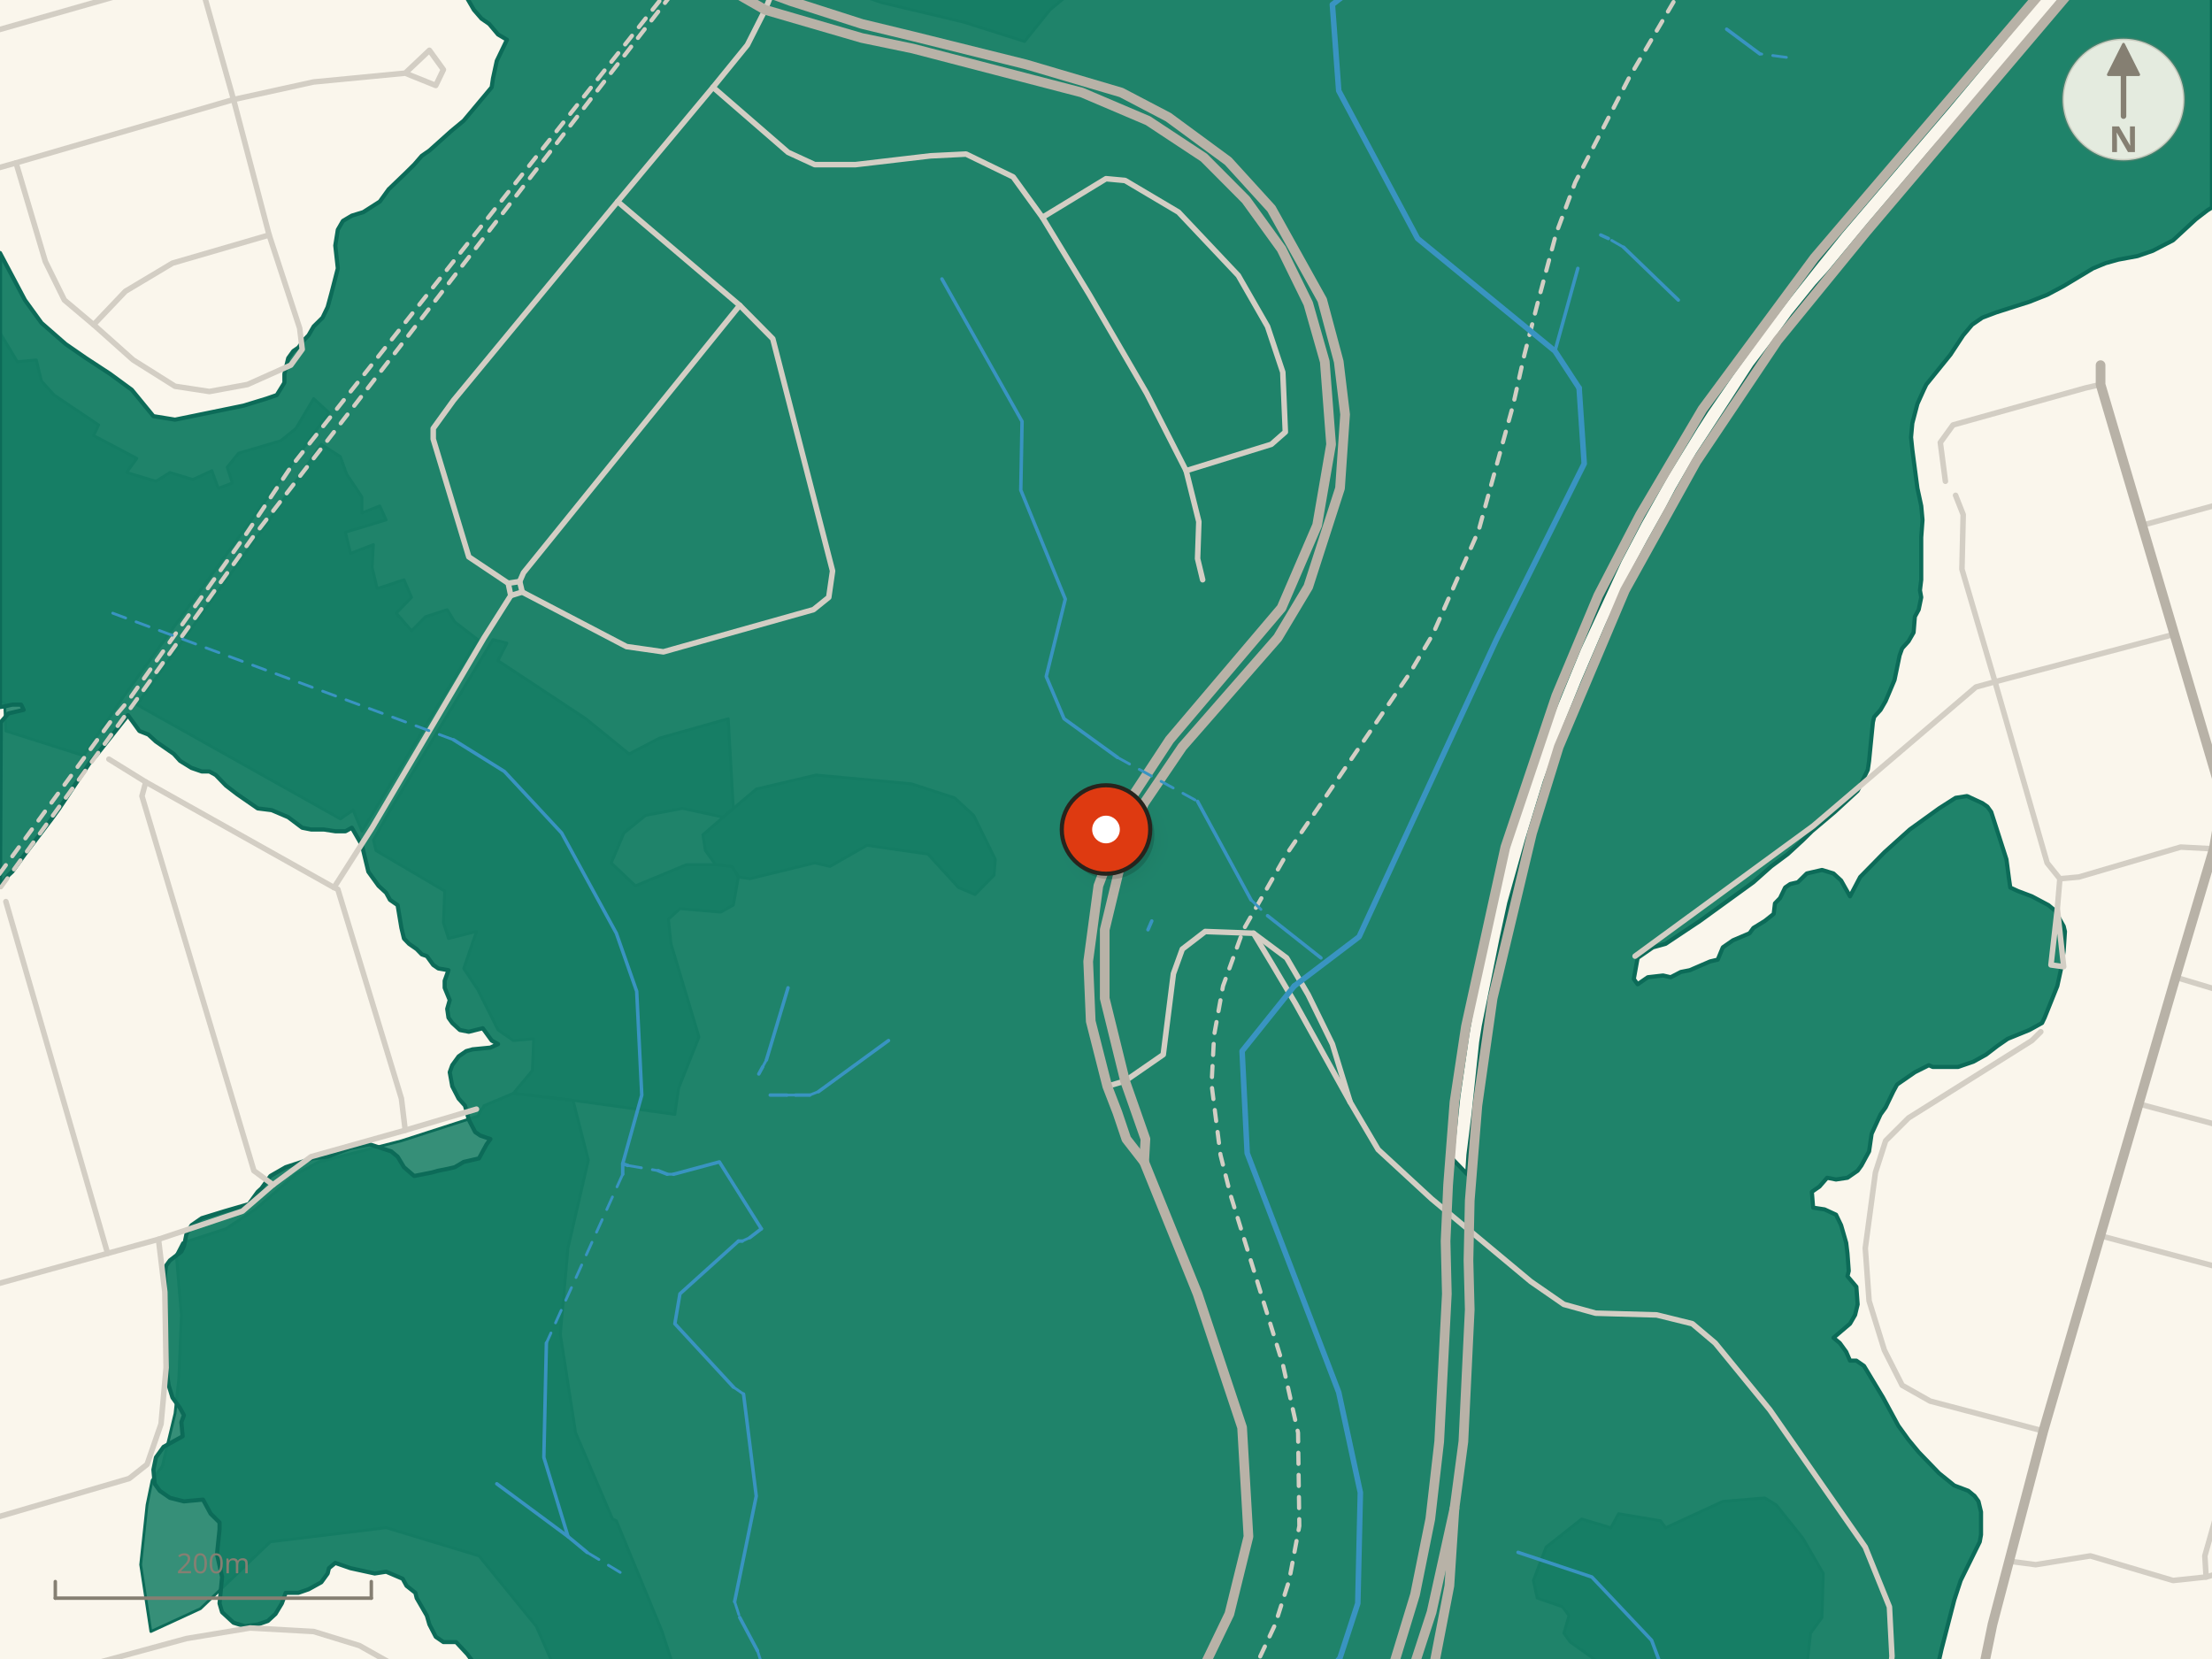
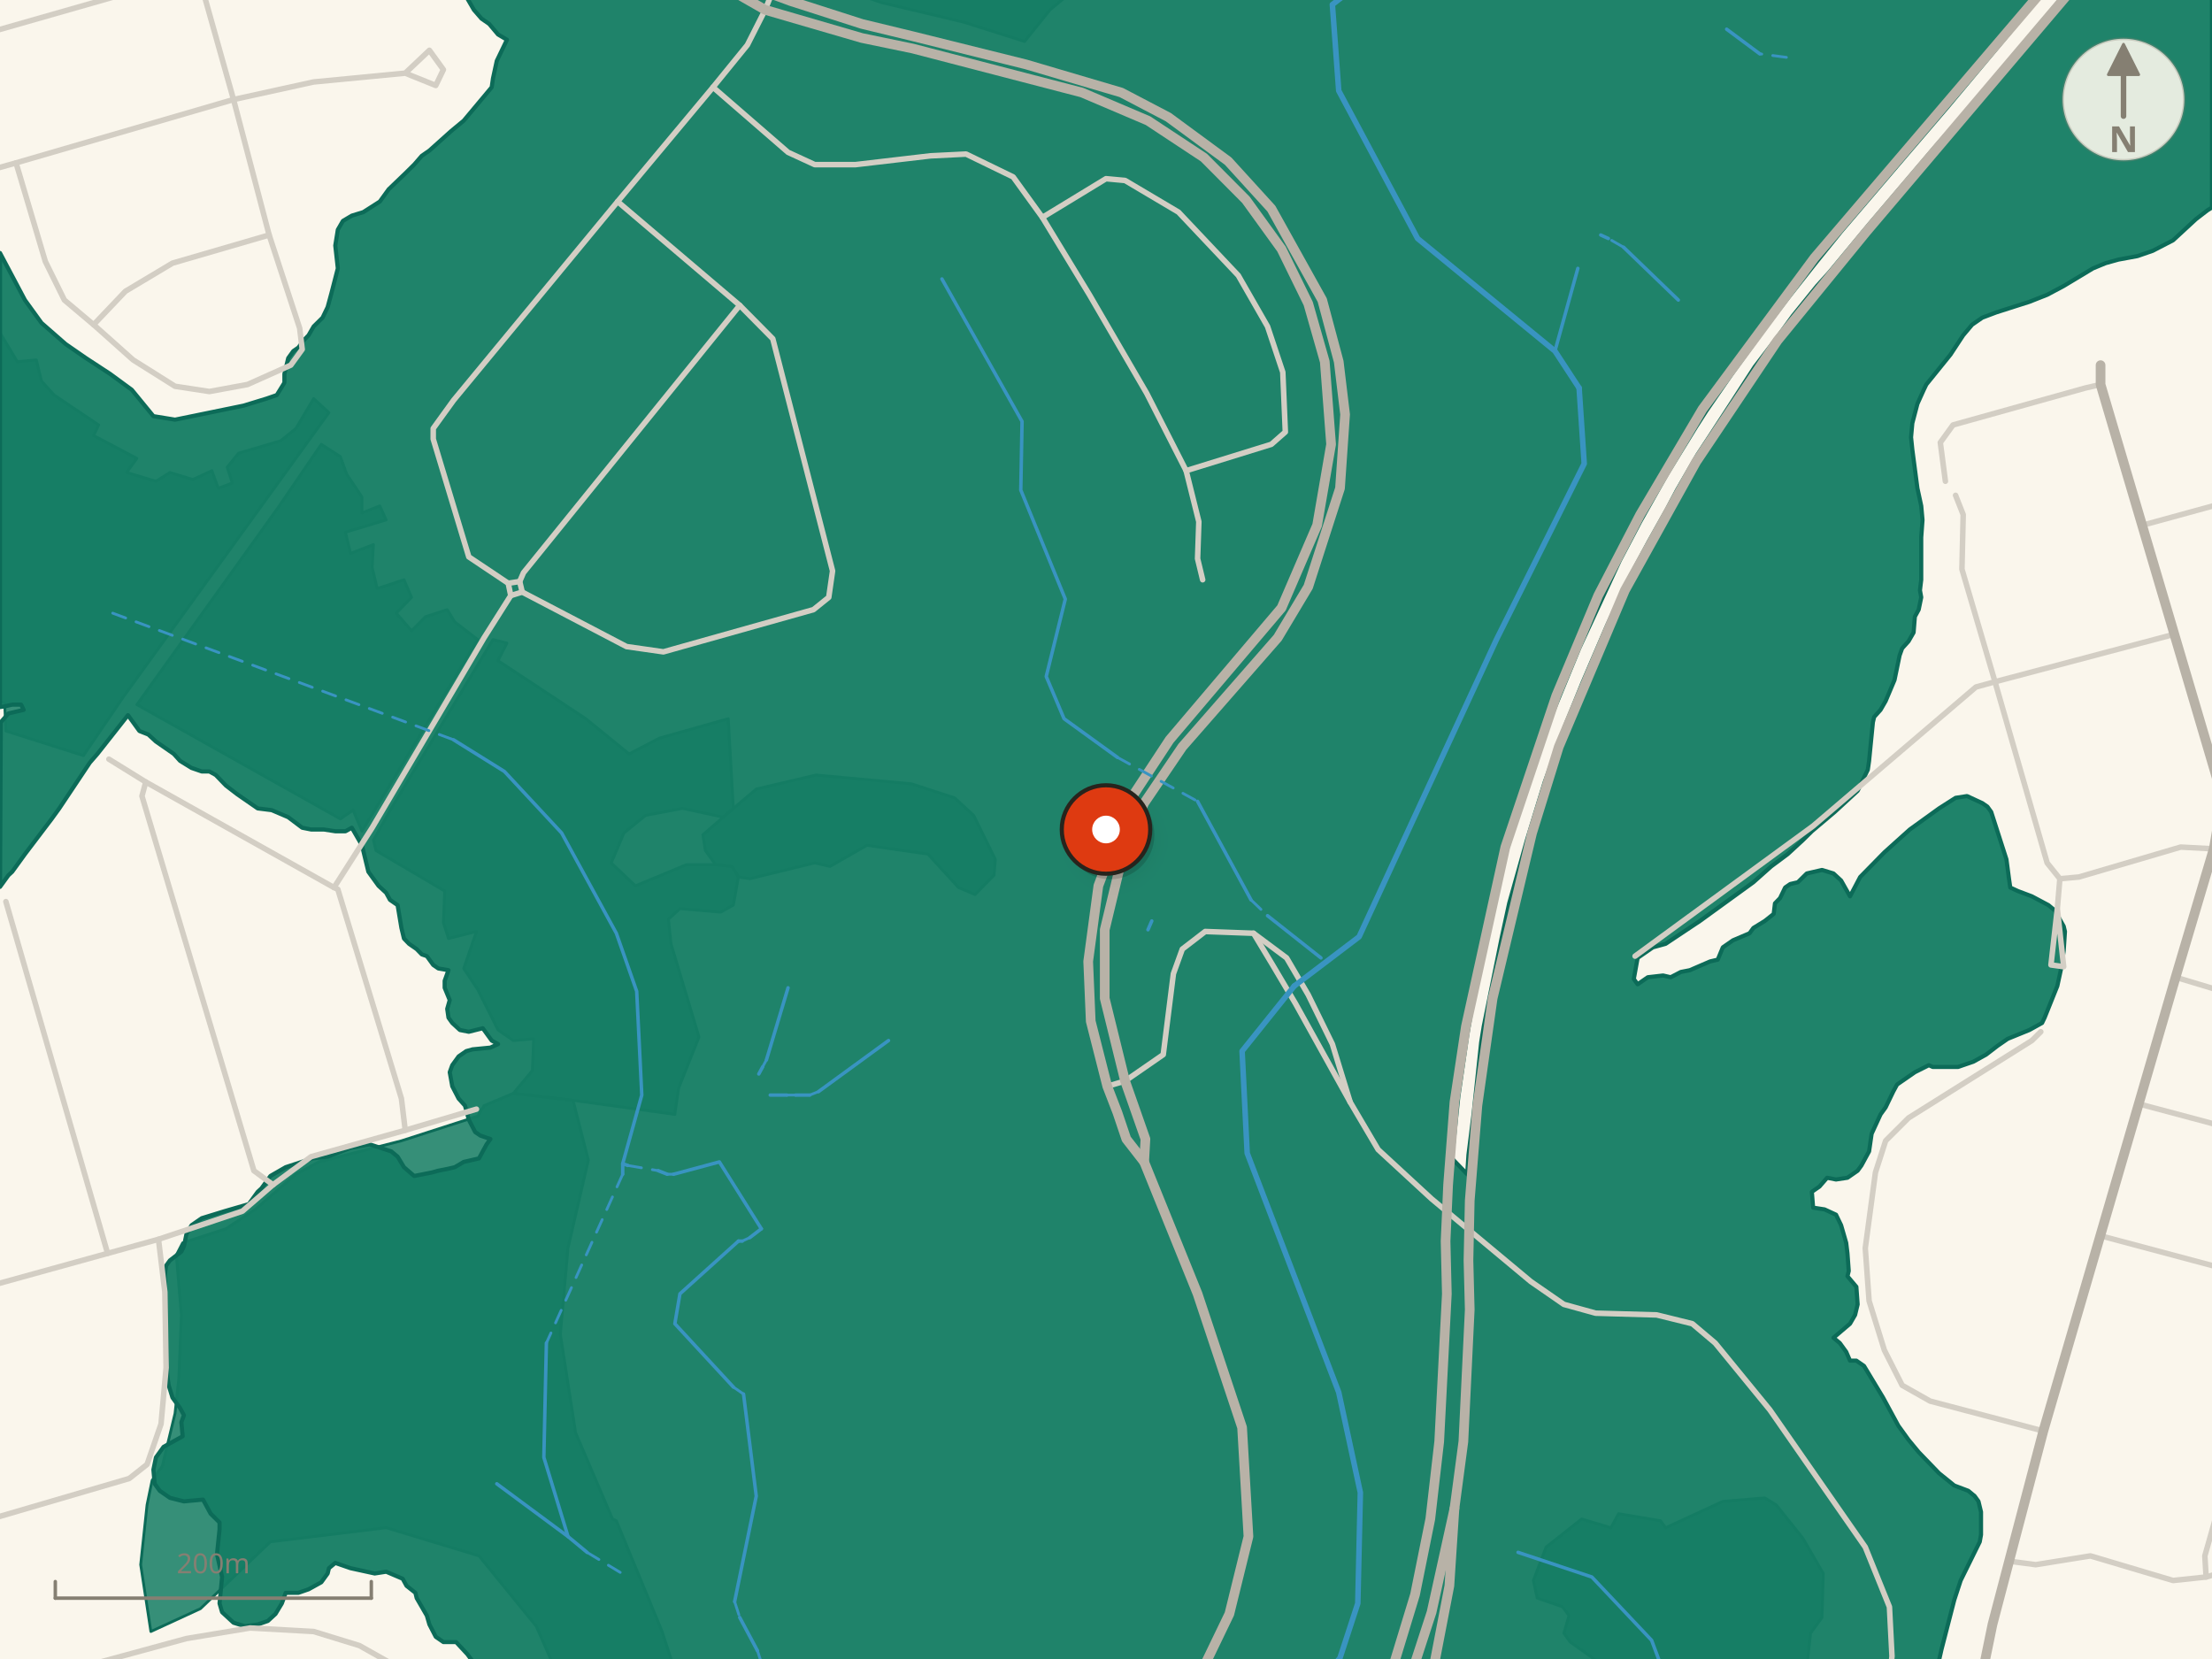
<svg xmlns="http://www.w3.org/2000/svg" viewBox="0 0 800 600" width="800" height="600">
  <defs>
    <filter id="mshad" x="-40%" y="-40%" width="180%" height="180%">
      <feDropShadow dx="1.5" dy="2" stdDeviation="2.5" flood-color="#00000033" />
    </filter>
    <style>text { font-family: Archivo, sans-serif; }</style>
  </defs>
  <rect width="800" height="600" fill="#FAF6EC" />
  <path fill="#147D64" fill-opacity="0.85" stroke="#0C6B58" stroke-width="1" stroke-linejoin="round" stroke-linecap="round" d="M258.79,312.72L264.77,313.36L267.07,317.18L271.21,317.81L294.67,312.09L300.19,313.36L313.53,305.73L335.6,308.91L346.64,320.99L352.62,323.54L359.52,316.54L359.98,310.81L352.16,294.91L345.26,288.55L329.62,283.46L295.13,280.28L273.51,285.37L265.23,292.37L261.55,295.55L254.19,301.91L255.11,307.63L258.79,312.72Z" />
  <path fill="#147D64" fill-opacity="0.85" stroke="#0C6B58" stroke-width="1" stroke-linejoin="round" stroke-linecap="round" d="M329.39,-100.02L314.45,-79.14L302.95,-57.51L296.51,-42.24L294.21,-31.43L294.21,-18.07L296.51,-6.62L319.05,1.01L348.48,8.01L370.56,15.01L379.76,3.56L388.96,-4.07L391.26,-12.98L388.5,-26.98L384.36,-39.06L382.52,-50.52L381.14,-87.41L386.8,-100.02L631.87,-100.02L640.1,-98.23L649.76,-94.41L657.51,-100.02Z" />
  <path fill="#147D64" fill-opacity="0.85" stroke="#0C6B58" stroke-width="1" stroke-linejoin="round" stroke-linecap="round" d="M267.07,317.18L264.77,313.36L258.79,312.72L248.21,312.72L229.81,320.36L221.07,312.09L225.67,301.27L233.49,294.91L246.83,292.37L261.55,295.55L265.23,292.37L263.39,259.92L238.55,266.92L227.51,272.65L211.87,259.92L180.13,238.93L183.35,232.57L178.29,231.3L141.5,292.37L135.06,303.82L135.98,307.63L160.82,322.26L160.36,333.71L162.2,339.44L172.31,336.89L167.71,350.25L172.77,357.89L180.13,372.52L185.65,376.33L193.01,375.7L192.55,387.15L185.65,395.42L207.27,397.96L244.07,403.05L245.45,393.51L252.81,375.06L242.69,341.35L241.77,332.44L245.91,328.63L260.63,329.9L265.23,327.35L267.07,317.18Z" />
  <path fill="#147D64" fill-opacity="0.85" stroke="#0C6B58" stroke-width="1" stroke-linejoin="round" stroke-linecap="round" d="M0,253.62L1.67,254.2L2.13,264.38L30.18,273.28L44.44,252.29L118.96,149.24L113.44,144.15L107,154.96L101.48,159.42L86.3,163.87L82.16,168.96L84,174.68L78.94,176.59L76.64,170.23L69.74,173.41L61.46,170.87L56.4,174.05L45.82,170.87L49.5,165.78L33.86,157.51L35.7,153.69L19.6,142.88L15,137.79L13.16,130.15L6.26,130.79L0,120.33Z" />
  <path fill="#147D64" fill-opacity="0.85" stroke="#0C6B58" stroke-width="1" stroke-linejoin="round" stroke-linecap="round" d="M116.2,160.69L100.56,183.59L49.5,254.84L123.1,296.18L127.7,293L130.92,300.64L172.77,231.3L164.49,224.94L161.74,220.48L153.92,223.03L148.86,228.12L143.34,221.76L148.86,216.03L146.1,209.67L136.44,212.85L134.6,205.22L135.06,196.95L126.78,200.13L124.94,192.5L139.66,188.04L137.36,182.95L130.92,185.5L130.92,179.77L125.4,171.5L123.1,165.14L116.2,160.69Z" />
  <path fill="#147D64" fill-opacity="0.85" stroke="#0C6B58" stroke-width="1" stroke-linejoin="round" stroke-linecap="round" d="M185.65,395.42L175.07,399.87L172.77,403.69L145.18,412.59L115.28,420.22L107,424.68L92.28,437.4L81.7,444.4L66.06,449.48L63.76,453.94L65.6,475.56L64.68,498.46L63.3,511.18L58.7,530.27L55.02,535.36L53.18,544.26L50.88,565.89L54.56,590.06L72.5,581.79L97.8,557.62L139.66,552.53L173.23,562.71L193.93,588.15L200.37,602.78L204.05,614.23L197.61,641.58L196.23,658.12L180.18,699.98L243.86,699.98L254.19,665.11L253.27,632.67L239.47,590.06L222.91,549.98L221.53,549.35L208.19,518.18L202.67,482.56L205.43,451.39L212.79,419.59L207.27,397.96L185.65,395.42Z" />
  <path fill="#147D64" fill-opacity="0.85" stroke="#0C6B58" stroke-width="1" stroke-linejoin="round" stroke-linecap="round" d="M638.26,541.72L623.09,542.99L602.39,552.53L600.55,549.98L585.37,547.44L582.61,552.53L572.03,549.35L559.15,559.53L554.55,571.61L555.93,577.97L565.13,581.15L567.43,584.33L565.59,590.69L567.89,593.87L583.99,605.32L588.59,614.23L590.43,626.31L583.99,644.12L578.47,654.3L578.47,667.02L574.79,678.47L570.65,682.92L566.05,695.01L564.54,699.98L667.05,699.98L668.62,693.73L675.52,684.19L681.96,653.66L683.34,640.31L675.52,635.85L656.2,639.03L649.76,633.31L649.3,621.22L652.52,611.68L654.82,590.69L658.96,584.97L659.42,569.07L652.06,556.35L642.4,544.26L638.26,541.72Z" />
  <path fill="#147D64" fill-opacity="0.95" stroke="#0C6B58" stroke-width="1.5" stroke-linejoin="round" stroke-linecap="round" d="M800,-100.02L286.01,-100.02L284.55,-97.59L282.71,-95.05L280.41,-90.59L276.27,-86.78L272.13,-79.78L269.83,-77.87L265.23,-77.87L262.47,-75.96L256.49,-77.23L254.19,-76.6L251.43,-75.33L249.13,-70.87L244.53,-68.96L241.31,-67.06L237.17,-69.6L233.49,-72.78L231.19,-74.05L221.99,-80.42L217.85,-82.96L216.47,-84.23L199.45,-95.68L194.39,-99.5L106.45,-100.02L107.46,-96.32L112.98,-88.05L118.5,-81.69L130.46,-65.78L142.88,-51.15L146.56,-46.7L151.16,-41.61L155.3,-34.61L158.52,-26.34L161.74,-15.53L167.71,-2.8L171.39,3.56L174.15,6.74L176.91,8.65L180.13,12.47L183.35,14.37L179.67,22.01L178.29,28.37L177.83,31.55L167.71,43.64L163.11,47.45L155.3,54.45L152.54,56.36L149.78,59.54L146.56,62.72L140.58,68.45L137.36,72.9L131.38,76.72L127.24,77.99L124.02,79.9L122.18,83.08L121.26,88.8L122.18,97.07L119.88,105.98L118.5,111.07L116.66,114.89L113.44,118.07L111.6,121.25L109.76,123.16L107.92,125.7L106.08,126.97L104.24,129.52L102.86,135.24L102.86,138.42L100.1,142.88L96.42,144.15L88.14,146.69L75.72,149.24L63.3,151.78L55.48,150.51L47.66,140.97L39.84,135.24L31.1,129.52L23.74,124.43L15,116.79L9.02,108.52L0,91.5L0,255.71L1.67,255.47L4.42,254.84L7.64,254.84L8.56,256.74L3.05,258.02L0.29,261.2L0,320.75L3.05,316.54L4.42,315.27L9.02,308.91L18.68,296.18L21.44,292.37L32.48,275.83L35.24,272.65L46.28,258.65L50.42,264.38L53.64,265.65L56.4,268.19L62.84,272.65L65.14,275.19L69.28,277.74L72.96,279.01L75.72,279.01L78.02,280.28L81.7,284.1L85.84,287.28L93.2,292.37L98.26,293L104.24,295.55L109.3,299.36L112.52,300L117.12,300L121.26,300.64L124.94,300.64L127.24,299.36L130.92,305.73L133.22,315.27L136.9,320.36L139.66,322.9L141.04,325.44L143.8,327.35L145.18,335.62L146.1,339.44L147.94,341.35L150.7,343.26L152.54,345.16L154.38,345.8L156.68,348.98L158.52,350.25L162.2,350.89L160.82,354.71L160.82,357.25L162.65,361.7L161.74,364.88L162.2,368.06L163.57,369.97L166.33,372.52L169.55,373.15L174.61,371.88L177.83,376.33L180.13,377.61L177.37,378.88L170.93,379.51L168.63,380.15L165.87,382.06L163.57,385.24L162.65,387.78L163.57,392.87L165.87,397.32L168.17,399.87L169.55,404.96L171.85,409.41L173.69,410.68L177.37,411.95L175.99,413.86L173.23,418.95L167.71,420.22L164.49,422.13L161.74,422.77L158.52,423.4L156.22,424.04L149.78,425.31L146.1,422.13L143.8,418.32L141.5,416.41L133.68,413.86L126.78,415.13L118.5,418.32L112.98,418.95L103.32,422.13L97.8,425.31L94.58,429.77L93.2,431.04L89.98,435.49L81.24,438.03L72.96,440.58L69.28,443.12L67.44,446.3L66.52,450.76L65.6,452.66L61.46,455.84L60.08,457.75L59.62,460.93L60.08,474.93L60.08,481.92L60.54,497.83L61,501.01L62.38,505.46L65.14,509.28L66.52,511.82L65.6,514.36L66.06,519.45L59.16,523.27L56.4,527.09L55.48,531.54L55.94,536.63L57.78,539.17L61.46,541.72L66.52,542.99L73.42,542.35L76.18,547.44L79.4,550.62L79.4,553.17L78.48,562.07L80.32,570.34L79.4,579.88L80.32,583.06L84.46,586.88L88.6,588.15L93.2,587.51L96.88,586.24L99.64,583.7L101.94,579.88L103.32,576.06L107.92,576.06L111.6,574.79L116.2,572.25L118.5,569.07L118.96,567.16L121.26,565.25L126.78,567.16L135.52,569.07L139.66,568.43L145.64,570.98L147.02,573.52L150.24,576.06L150.7,577.97L154.38,584.33L155.3,587.51L157.6,591.97L160.36,593.87L164.95,593.87L169.09,598.33L171.85,602.14L175.53,605.96L178.29,607.87L188.41,610.41L194.39,612.96L197.61,616.77L196.69,619.95L195.77,628.22L193.47,632.67L189.33,640.31L188.41,642.85L187.03,644.76L187.03,647.3L187.03,653.03L182.89,654.94L180.59,658.75L179.67,667.66L179.67,673.38L179.67,682.29L176.91,684.19L170.93,691.19L166.33,698.19L165.82,699.98L680.6,699.98L683.34,684.83L686.56,667.66L689.78,664.48L691.62,660.66L698.06,659.39L703.58,657.48L705.42,656.21L706.8,654.3L707.26,651.75L706.8,648.57L708.18,646.67L708.64,641.58L708.18,639.67L706.8,637.76L704.96,636.49L702.66,635.85L699.9,633.31L695.76,626.95L695.3,623.13L697.14,617.41L699.9,606.59L702.2,596.42L706.8,578.61L709.1,571.61L716,557.62L716.46,555.07L716.46,546.8L715.54,542.99L714.16,541.08L711.86,539.17L706.8,537.26L701.28,532.81L693.92,525.18L690.24,520.73L686.56,515.64L681.04,505.46L674.14,494.01L671.38,492.1L669.08,492.1L667.7,488.92L665.4,485.74L663.1,483.83L669.08,478.74L670.92,475.56L671.84,471.75L671.38,465.39L668.16,461.57L668.62,459.66L668.16,453.3L667.7,449.48L665.86,443.12L664.02,439.31L659.88,437.4L655.74,436.76L655.28,431.04L658.04,429.13L660.8,425.95L664.02,426.58L668.16,425.95L671.84,423.4L673.22,421.5L675.98,416.41L676.9,410.05L680.12,403.05L681.96,400.5L684.72,394.78L686.1,392.24L692.54,387.78L697.6,385.24L698.98,385.87L708.18,385.87L713.7,383.97L718.3,381.42L722.44,378.24L726.12,375.7L733.94,372.52L738.54,369.97L739.46,368.06L744.06,356.61L745.44,350.25L746.36,343.89L746.82,336.89L746.36,334.99L743.14,329.26L740.84,327.35L734.86,324.17L729.8,322.26L727.04,320.99L726.58,317.81L725.66,310.81L721.98,299.36L720.14,293.64L718.76,291.73L716.92,290.46L711.4,287.91L707.26,288.55L701.28,292.37L690.7,300L681.5,308.27L672.76,317.18L669.08,324.17L665.86,318.45L663.1,315.9L658.96,314.63L653.44,315.9L650.22,319.08L647.46,319.72L645.62,320.99L643.78,324.81L641.94,326.72L641.48,330.53L638.26,333.08L634.13,335.62L632.75,337.53L626.77,340.07L623.09,342.62L621.25,347.07L618.49,347.71L611.13,350.89L607.91,351.52L604.23,353.43L601.47,352.8L595.95,353.43L592.27,355.98L590.89,354.07L592.27,346.44L597.79,342.62L602.39,341.35L614.81,333.08L634.13,319.08L640.56,313.36L646.54,308.91L652.06,303.82L655.28,300.64L663.56,293.64L671.84,286.01L675.52,278.37L675.98,275.19L677.36,261.2L677.82,259.29L680.12,256.74L681.96,253.56L685.18,245.93L687.02,237.02L687.94,234.48L690.24,231.94L692.08,228.75L692.54,223.03L693.92,220.48L694.84,216.03L694.38,213.49L694.84,209.67L694.84,194.4L695.3,188.04L694.84,182.95L693.46,176.59L691.62,162.6L691.16,158.14L691.62,153.05L693.46,146.06L695.76,140.97L696.68,139.06L705.42,128.25L710.02,121.25L713.24,117.43L716.92,114.89L721.98,112.98L733.94,109.16L740.38,106.62L746.36,103.44L756.94,97.07L761.54,95.17L766.14,93.89L773.04,92.62L778.56,90.71L785.92,86.9L794.2,79.26L798.33,76.08L800,75.03L800,-64.77L775.8,-35.88L760.16,-18.07L754.64,-11.07L746.36,-1.53L721.06,28.37L712.78,38.55L700.36,52.54L675.98,81.17L661.72,98.35L657.12,103.44L648.38,114.25L643.32,121.25L634.59,132.7L626.77,144.78L618.49,157.51L613.89,164.51L606.53,177.23L602.85,184.23L596.41,195.68L588.59,210.31L581.23,226.21L572.49,246.57L566.05,262.47L558.69,282.82L552.25,303.82L545.81,326.72L543.05,339.44L536.61,371.24L535.69,376.97L532.93,403.05L531.09,417.68L530.63,424.68L525.11,418.95L527.41,396.69L530.63,374.42L534.77,350.25L538.45,332.44L540.29,325.44L542.59,317.81L544.89,307.63L551.33,286.64L553.63,279.01L559.15,263.74L561.45,258.02L571.11,234.48L578.47,218.58L585.83,202.67L593.19,188.68L602.85,171.5L613.43,154.33L617.11,148.6L626.31,135.24L638.26,118.7L646.54,107.89L657.12,94.53L665.86,83.72L689.78,55.72L704.5,38.55L721.52,18.19L735.78,1.01L739,-2.17L754.64,-20.62L789.14,-61.33L800,-73.77Z" />
  <path fill="none" stroke="#D3CEC4" stroke-width="2" stroke-linejoin="round" stroke-linecap="round" d="M-20.41,384.6L-35.13,411.95L-34.21,421.5L-25.93,432.95L-21.33,445.03L-20.87,469.84L38.92,453.3L57.32,448.21L59.62,467.29L60.08,494.65L58.24,515L53.18,529.63L46.74,534.72L-16.27,553.17L-38.35,475.56L-20.87,469.84" />
  <path fill="none" stroke="#D3CEC4" stroke-width="2" stroke-linejoin="round" stroke-linecap="round" d="M2.13,326.08L38.92,453.3" />
  <path fill="none" stroke="#D3CEC4" stroke-width="2" stroke-linejoin="round" stroke-linecap="round" d="M39.38,274.56L52.72,282.82L120.8,320.99L134.6,299.36L175.07,230.66L184.73,215.4L183.81,210.94L169.55,201.4L156.68,158.78L156.68,154.96L164.03,144.78L223.37,72.9L257.87,31.55L270.29,16.28L276.73,3.56L279.03,-2.17" />
  <path fill="none" stroke="#D3CEC4" stroke-width="2" stroke-linejoin="round" stroke-linecap="round" d="M876.99,355.98L840.65,364.88L822.71,364.25L786.84,353.43" />
  <path fill="none" stroke="#D3CEC4" stroke-width="2" stroke-linejoin="round" stroke-linecap="round" d="M773.5,399.23L837.89,416.41L824.09,464.11L759.7,446.94" />
  <path fill="none" stroke="#D3CEC4" stroke-width="2" stroke-linejoin="round" stroke-linecap="round" d="M774.88,189.95L967.6,137.15" />
  <path fill="none" stroke="#D3CEC4" stroke-width="2" stroke-linejoin="round" stroke-linecap="round" d="M726.58,564.61L736.24,565.89L756.02,562.71L785.92,571.61L797.87,570.34L806.61,567.79L819.95,619.95L767.52,633.95L782.24,689.92L796.95,745.25L811.21,798.68" />
  <path fill="none" stroke="#D3CEC4" stroke-width="2" stroke-linejoin="round" stroke-linecap="round" d="M434.96,209.67L433.12,202.04L433.58,188.68L428.98,170.23L414.72,142.24L394.02,106.62L377,78.63L366.42,63.99L349.4,55.72L336.52,56.36L309.39,59.54L294.67,59.54L285.01,55.09L257.87,31.55" />
  <path fill="none" stroke="#D3CEC4" stroke-width="2" stroke-linejoin="round" stroke-linecap="round" d="M703.58,174.05L701.74,160.05L706.34,153.69L754.18,140.33L759.7,139.06" />
  <path fill="none" stroke="#D3CEC4" stroke-width="2" stroke-linejoin="round" stroke-linecap="round" d="M591.35,345.8L655.74,298.73L714.62,248.47L721.52,246.57L786.38,229.39" />
  <path fill="none" stroke="#D3CEC4" stroke-width="2" stroke-linejoin="round" stroke-linecap="round" d="M738.08,373.15L734.86,376.33L690.24,404.32L681.96,412.59L678.28,424.04L674.6,451.39L675.98,470.47L681.5,488.29L687.94,501.01L698.06,506.73L739,517.54" />
  <path fill="none" stroke="#D3CEC4" stroke-width="2" stroke-linejoin="round" stroke-linecap="round" d="M95.96,-17.43L71.58,-9.8L-57.67,27.1" />
  <path fill="none" stroke="#D3CEC4" stroke-width="2" stroke-linejoin="round" stroke-linecap="round" d="M-96.77,-9.16L4.88,-39.06L-2.47,-64.51L-34.21,-55.6" />
  <path fill="none" stroke="#D3CEC4" stroke-width="2" stroke-linejoin="round" stroke-linecap="round" d="M-76.53,-88.05L-38.35,-99.5L34.32,-121.13L38.92,-123.04L43.52,-126.86" />
  <path fill="none" stroke="#D3CEC4" stroke-width="2" stroke-linejoin="round" stroke-linecap="round" d="M138.74,-196.2L151.16,-154.21L158.52,-147.85L170.01,-139.58L186.11,-119.86L196.69,-102.05L202.67,-97.59L227.97,-77.23L241.77,-75.33L258.79,-97.59L262.93,-114.77L202.67,-97.59" />
  <path fill="none" stroke="#D3CEC4" stroke-width="2" stroke-linejoin="round" stroke-linecap="round" d="M400.46,392.87L406.9,390.96L420.7,381.42L424.38,352.16L427.6,343.26L435.88,336.89L453.36,337.53L460.26,348.98L468.54,362.97L488.31,398.6L498.43,415.77L517.75,433.58L553.63,463.48L565.59,471.75L577.09,474.93L599.17,475.56L612.05,478.74L620.33,485.74L640.1,509.91L674.6,559.53L683.34,581.15L684.26,598.96L682.42,618.04L684.26,629.49L694.38,644.12L708.18,647.94L713.7,647.94L767.52,633.95" />
  <path fill="none" stroke="#D3CEC4" stroke-width="2" stroke-linejoin="round" stroke-linecap="round" d="M172.31,695.64L126.32,707.73L148.4,684.19L161.74,650.48L158.06,630.77L154.84,616.77L142.42,602.14L130,595.15L113.44,590.06L90.44,588.78L67.44,592.6L37.08,600.87L8.1,612.96L-7.07,612.32" />
  <path fill="none" stroke="#D3CEC4" stroke-width="2" stroke-linejoin="round" stroke-linecap="round" d="M172.31,401.14L146.56,408.77L112.52,418.32L98.72,428.49L91.82,423.4L51.34,287.91L52.72,282.82" />
  <path fill="none" stroke="#D3CEC4" stroke-width="2" stroke-linejoin="round" stroke-linecap="round" d="M104.7,-110.95L103.78,-99.5L118.04,-79.78L114.36,-70.24L59.62,-54.97L49.04,-93.14L45.36,-106.5L47.66,-116.68L49.5,-121.13" />
  <path fill="none" stroke="#D3CEC4" stroke-width="2" stroke-linejoin="round" stroke-linecap="round" d="M707.26,179.14L710.02,186.13L709.56,205.85L721.52,246.57L740.38,312.09L744.98,317.81L744.06,328.63L741.76,348.98L746.36,349.62L744.06,328.63" />
  <path fill="none" stroke="#D3CEC4" stroke-width="2" stroke-linejoin="round" stroke-linecap="round" d="M-26.39,681.01L-14.89,682.29L8.56,670.2L33.86,661.3L63.76,655.57L102.4,650.48L132.76,641.58L158.06,630.77" />
  <path fill="none" stroke="#D3CEC4" stroke-width="2" stroke-linejoin="round" stroke-linecap="round" d="M57.32,448.21L87.68,438.03L98.72,428.49" />
  <path fill="none" stroke="#D3CEC4" stroke-width="2" stroke-linejoin="round" stroke-linecap="round" d="M860.43,294.27L814.43,306.36L800.63,307L788.68,306.36L751.88,317.18L744.98,317.81" />
  <path fill="none" stroke="#D3CEC4" stroke-width="2" stroke-linejoin="round" stroke-linecap="round" d="M797.87,570.34L797.41,562.71L809.83,518.82L815.81,490.83L824.09,464.11" />
  <path fill="none" stroke="#D3CEC4" stroke-width="2" stroke-linejoin="round" stroke-linecap="round" d="M377,78.63L400,64.63L406.9,65.27L426.22,76.72L447.84,99.62L458.42,118.07L463.94,134.61L464.86,156.24L459.8,160.69L428.98,170.23" />
  <path fill="none" stroke="#D3CEC4" stroke-width="2" stroke-linejoin="round" stroke-linecap="round" d="M15.46,-42.24L4.88,-80.42L-5.69,-78.51L-2.47,-64.51" />
  <path fill="none" stroke="#D3CEC4" stroke-width="2" stroke-linejoin="round" stroke-linecap="round" d="M97.34,84.99L62.38,95.17L45.36,105.34L33.86,117.43L23.28,108.52L16.38,94.53L5.8,58.91L-19.03,65.9L-35.13,65.27L-54.45,49.36" />
  <path fill="none" stroke="#D3CEC4" stroke-width="2" stroke-linejoin="round" stroke-linecap="round" d="M33.86,117.43L48.12,130.15L63.3,139.7L75.72,141.6L89.52,139.06L105.16,132.06L109.3,126.34L108.38,118.7L97.34,84.99L84.46,36L113.44,29.64L146.56,26.46L157.6,30.91L160.36,25.19L155.3,18.19L146.56,26.46" />
  <path fill="none" stroke="#D3CEC4" stroke-width="2" stroke-linejoin="round" stroke-linecap="round" d="M5.8,58.91L84.46,36L71.58,-9.8L59.62,-54.97L15.46,-42.24L4.88,-39.06" />
  <path fill="none" stroke="#D3CEC4" stroke-width="2" stroke-linejoin="round" stroke-linecap="round" d="M188.87,214.12L187.95,210.31L183.81,210.94" />
  <path fill="none" stroke="#D3CEC4" stroke-width="2" stroke-linejoin="round" stroke-linecap="round" d="M184.73,215.4L188.87,214.12L226.59,233.84L239.93,235.75L294.21,220.48L299.73,216.03L301.11,206.49L279.49,122.52L267.53,110.43L189.33,207.13L187.95,210.31" />
  <path fill="none" stroke="#D3CEC4" stroke-width="2" stroke-linejoin="round" stroke-linecap="round" d="M488.31,398.6L481.87,377.61L473.14,359.79L465.32,346.44L453.36,337.53" />
  <path fill="none" stroke="#D3CEC4" stroke-width="2" stroke-linejoin="round" stroke-linecap="round" d="M120.8,320.99L122.18,321.63L145.18,397.32L146.56,408.77" />
  <path fill="none" stroke="#D3CEC4" stroke-width="2" stroke-linejoin="round" stroke-linecap="round" d="M267.53,110.43L223.37,72.9" />
  <path fill="none" stroke="#B8B2A7" stroke-width="3.5" stroke-linejoin="round" stroke-linecap="round" d="M493.37,637.13L481.41,655.57L467.62,682.29L454.28,696.28L418.4,719.81L411.04,724.26" />
  <path fill="none" stroke="#B8B2A7" stroke-width="3.5" stroke-linejoin="round" stroke-linecap="round" d="M866.41,-140.85L842.95,-114.13L675.06,83.72L642.86,123.16L613.43,167.05L587.67,213.49L563.75,270.1L554.09,301.27L539.83,361.07L534.31,399.87L531.55,434.22L531.09,455.84L531.55,473.66L529.25,521.36L526.03,545.53L517.75,583.06L480.49,697.55L475.44,712.82L472.68,721.08L471.76,724.26L469.46,731.26L459.8,772.6" />
  <path fill="none" stroke="#B8B2A7" stroke-width="3.5" stroke-linejoin="round" stroke-linecap="round" d="M860.43,-145.94L656.2,93.26L615.73,147.97L593.19,186.13L578.01,215.4L562.83,251.66L544.43,306.36L530.17,371.24L526.03,398.6L523.73,428.49L522.81,448.85L523.27,467.93L520.51,521.36L517.29,549.35L511.77,576.7L493.37,637.13L468.08,710.27L465.32,718.54L464.4,721.72L462.1,728.72L451.98,778.96" />
  <path fill="none" stroke="#B8B2A7" stroke-width="3.5" stroke-linejoin="round" stroke-linecap="round" d="M243.61,763.7L257.41,748.43L296.05,711.54L321.8,691.19L337.9,679.74L401.84,640.94L426.68,616.77L435.42,602.78L444.62,583.7L451.52,555.71L449.22,516.27L433.12,467.93L413.8,420.22L407.36,411.95L404.14,402.41L400.46,392.87L394.48,369.34L393.56,347.71L397.24,320.36L409.2,288.55L423,267.56L463.48,219.85L476.36,189.95L481.41,160.69L479.12,130.79L473.14,109.8L463.48,90.08L450.6,72.26L435.42,57L415.18,43.64L391.26,33.46L330.08,17.55L311.69,13.74L276.73,3.56L250.05,-11.71L234.87,-23.16L128.62,-116.68L112.06,-124.31L89.98,-124.31L64.22,-116.04L42.6,-119.22L36.62,-127.49L26.96,-161.21L25.12,-167.57" />
  <path fill="none" stroke="#B8B2A7" stroke-width="3.5" stroke-linejoin="round" stroke-linecap="round" d="M413.8,420.22L414.26,411.95L406.9,390.96L399.54,361.07L399.54,336.26L406.9,305.73L413.8,290.46L427.6,270.1L462.1,230.66L473.14,212.22L484.63,176.59L486.47,149.87L484.17,130.79L478.2,108.52L459.8,75.45L444.16,58.27L422.54,42.37L405.52,33.46L371.02,23.28L330.08,13.1L311.69,8.65L285.93,0.38L279.03,-2.17L253.27,-18.07L234.87,-30.79L138.74,-114.77L119.88,-126.86L106.54,-130.04L89.52,-128.77L58.24,-119.86L41.68,-130.04L33.4,-162.48L31.56,-169.48" />
  <path fill="none" stroke="#B8B2A7" stroke-width="3.5" stroke-linejoin="round" stroke-linecap="round" d="M759.7,132.06L759.7,139.06L803.85,288.55L800.63,307L786.84,353.43L773.5,399.23L739,517.54L720.6,587.51L708.18,647.94L684.72,773.24" />
  <path fill="none" stroke="#B8B2A7" stroke-width="3.5" stroke-linejoin="round" stroke-linecap="round" d="M390.34,759.25L400.46,740.8L418.86,724.26L431.74,718.54L450.6,717.9L457.96,719.81L464.4,721.72L471.76,724.26L485.09,728.72L508.55,736.35L532.47,736.35L547.19,728.08L558.69,708.36L559.15,692.46L547.65,670.2L527.87,648.57L518.67,630.13L516.83,611.68L524.19,573.52L526.03,545.53" />
  <path fill="none" stroke="#B8B2A7" stroke-width="3.5" stroke-linejoin="round" stroke-linecap="round" d="M480.49,697.55L498.89,670.2L512.69,663.84L537.07,666.38L553.63,684.19L556.39,696.28L551.33,717.9L534.77,731.9L515.91,734.44L485.55,725.54L472.68,721.08L465.32,718.54L458.88,716.63L435.42,714.72L418.4,719.81" />
-   <path fill="none" stroke="#D3CEC4" stroke-width="1.5" stroke-linejoin="round" stroke-linecap="round" stroke-dasharray="4,4" d="M710.94,-178.39L698.06,-158.03L673.22,-116.68L658.96,-91.23L648.84,-74.05L638.26,-55.6L589.05,28.37L569.73,65.9L562.83,84.35L556.39,108.52L551.33,128.25L547.19,146.69L534.77,191.86L518.21,229.39L509.93,243.39L465.32,308.91L449.68,336.26L442.32,356.61L439.1,374.42L438.18,392.24L441.4,417.68L445.08,432.31L463.94,493.37L469.46,518.18L469.92,551.89L466.24,571.61L461.18,587.51L451.06,609.14L439.56,625.04L427.14,639.03L396.32,663.84L368.26,680.38L346.64,696.28L313.53,721.08L308.47,724.9L272.59,750.98L257.87,764.34" />
-   <path fill="none" stroke="#D3CEC4" stroke-width="1.5" stroke-linejoin="round" stroke-linecap="round" stroke-dasharray="4,4" d="M257.41,-21.25L245.91,-5.98L91.36,194.4L48.12,254.84L-5.69,329.26L-50.77,387.15" />
-   <path fill="none" stroke="#D3CEC4" stroke-width="1.5" stroke-linejoin="round" stroke-linecap="round" stroke-dasharray="4,4" d="M-53.07,386.51L-8.91,327.99L39.84,261.2L46.28,253.56L88.6,193.77L105.16,168.96L244.53,-7.26L255.11,-22.52L319.05,-107.77L377.92,-184.75" />
  <path fill="none" stroke="#3994C1" stroke-width="1" stroke-linejoin="round" stroke-linecap="round" stroke-dasharray="5,4" d="M587.21,89.44L581.69,86.26" />
  <path fill="none" stroke="#3994C1" stroke-width="1" stroke-linejoin="round" stroke-linecap="round" stroke-dasharray="5,4" d="M646.08,20.74L636.43,19.46" />
  <path fill="none" stroke="#3994C1" stroke-width="1" stroke-linejoin="round" stroke-linecap="round" stroke-dasharray="5,4" d="M287.77,396.05L284.55,396.05" />
  <path fill="none" stroke="#3994C1" stroke-width="1" stroke-linejoin="round" stroke-linecap="round" stroke-dasharray="5,4" d="M296.05,394.78L292.83,396.05" />
  <path fill="none" stroke="#3994C1" stroke-width="1" stroke-linejoin="round" stroke-linecap="round" stroke-dasharray="5,4" d="M404.14,273.92L433.12,289.82" />
  <path fill="none" stroke="#3994C1" stroke-width="1" stroke-linejoin="round" stroke-linecap="round" stroke-dasharray="5,4" d="M277.19,383.33L275.81,385.87" />
  <path fill="none" stroke="#3994C1" stroke-width="1" stroke-linejoin="round" stroke-linecap="round" stroke-dasharray="5,4" d="M302.49,697.55L307.09,714.09" />
  <path fill="none" stroke="#3994C1" stroke-width="1" stroke-linejoin="round" stroke-linecap="round" stroke-dasharray="5,4" d="M40.76,221.76L164.03,267.56" />
  <path fill="none" stroke="#3994C1" stroke-width="1" stroke-linejoin="round" stroke-linecap="round" stroke-dasharray="5,4" d="M212.33,561.43L227.05,570.34" />
  <path fill="none" stroke="#3994C1" stroke-width="1" stroke-linejoin="round" stroke-linecap="round" stroke-dasharray="5,4" d="M225.21,424.68L197.61,485.74" />
  <path fill="none" stroke="#3994C1" stroke-width="1" stroke-linejoin="round" stroke-linecap="round" stroke-dasharray="5,4" d="M281.79,623.77L288.23,645.39" />
  <path fill="none" stroke="#3994C1" stroke-width="1" stroke-linejoin="round" stroke-linecap="round" stroke-dasharray="5,4" d="M273.97,597.05L275.81,602.78" />
  <path fill="none" stroke="#3994C1" stroke-width="1" stroke-linejoin="round" stroke-linecap="round" stroke-dasharray="5,4" d="M265.69,579.24L267.53,584.97" />
  <path fill="none" stroke="#3994C1" stroke-width="1" stroke-linejoin="round" stroke-linecap="round" stroke-dasharray="5,4" d="M292.37,660.02L294.67,667.02" />
  <path fill="none" stroke="#3994C1" stroke-width="1" stroke-linejoin="round" stroke-linecap="round" stroke-dasharray="5,4" d="M265.23,501.64L268.91,504.19" />
  <path fill="none" stroke="#3994C1" stroke-width="1" stroke-linejoin="round" stroke-linecap="round" stroke-dasharray="5,4" d="M452.44,325.44L458.42,331.17" />
  <path fill="none" stroke="#3994C1" stroke-width="1" stroke-linejoin="round" stroke-linecap="round" stroke-dasharray="5,4" d="M227.05,421.5L238.09,423.4" />
  <path fill="none" stroke="#3994C1" stroke-width="1" stroke-linejoin="round" stroke-linecap="round" stroke-dasharray="5,4" d="M241.31,424.68L243.61,424.68" />
  <path fill="none" stroke="#3994C1" stroke-width="1" stroke-linejoin="round" stroke-linecap="round" stroke-dasharray="5,4" d="M271.21,447.58L268.45,448.85" />
  <path fill="none" stroke="#3994C1" stroke-width="1" stroke-linejoin="round" stroke-linecap="round" stroke-dasharray="5,4" d="M376.54,-80.42L373.78,-79.78" />
  <path fill="none" stroke="#3994C1" stroke-width="1.25" stroke-linejoin="round" stroke-linecap="round" d="M549.03,561.43L575.71,570.34L597.33,593.24L604.69,612.96L601.01,644.76L592.27,666.38L574.33,683.56L565.59,716L539.37,740.8L512.69,743.35L487.39,736.99" />
  <path fill="none" stroke="#3994C1" stroke-width="1.25" stroke-linejoin="round" stroke-linecap="round" d="M636.43,19.46L624.47,10.56" />
  <path fill="none" stroke="#3994C1" stroke-width="1.25" stroke-linejoin="round" stroke-linecap="round" d="M606.99,108.52L587.21,89.44" />
  <path fill="none" stroke="#3994C1" stroke-width="1.25" stroke-linejoin="round" stroke-linecap="round" d="M570.65,97.07L562.37,126.97" />
  <path fill="none" stroke="#3994C1" stroke-width="1.25" stroke-linejoin="round" stroke-linecap="round" d="M581.69,86.26L578.93,84.99" />
  <path fill="none" stroke="#3994C1" stroke-width="1.25" stroke-linejoin="round" stroke-linecap="round" d="M285.01,357.25L277.19,383.33" />
  <path fill="none" stroke="#3994C1" stroke-width="1.25" stroke-linejoin="round" stroke-linecap="round" d="M164.03,267.56L182.43,279.01L203.13,301.27L222.91,337.53L230.27,358.52L232.11,396.05L225.21,420.86L227.05,421.5" />
  <path fill="none" stroke="#3994C1" stroke-width="1.25" stroke-linejoin="round" stroke-linecap="round" d="M321.34,376.33L296.05,394.78" />
  <path fill="none" stroke="#3994C1" stroke-width="1.25" stroke-linejoin="round" stroke-linecap="round" d="M284.55,396.05L278.57,396.05" />
  <path fill="none" stroke="#3994C1" stroke-width="1.25" stroke-linejoin="round" stroke-linecap="round" d="M433.12,289.82L452.44,325.44" />
  <path fill="none" stroke="#3994C1" stroke-width="1.25" stroke-linejoin="round" stroke-linecap="round" d="M340.66,100.89L369.64,152.42L369.18,177.23L385.28,216.67L378.38,244.66L384.82,259.92L404.14,273.92" />
  <path fill="none" stroke="#3994C1" stroke-width="1.25" stroke-linejoin="round" stroke-linecap="round" d="M275.81,385.87L274.43,388.42" />
  <path fill="none" stroke="#3994C1" stroke-width="1.25" stroke-linejoin="round" stroke-linecap="round" d="M292.83,396.05L287.77,396.05" />
  <path fill="none" stroke="#3994C1" stroke-width="1.25" stroke-linejoin="round" stroke-linecap="round" d="M197.61,485.74L196.69,527.09L205.43,555.71L212.33,561.43" />
  <path fill="none" stroke="#3994C1" stroke-width="1.25" stroke-linejoin="round" stroke-linecap="round" d="M267.53,584.97L273.97,597.05" />
  <path fill="none" stroke="#3994C1" stroke-width="1.25" stroke-linejoin="round" stroke-linecap="round" d="M275.81,602.78L281.79,623.77" />
  <path fill="none" stroke="#3994C1" stroke-width="1.25" stroke-linejoin="round" stroke-linecap="round" d="M288.23,645.39L292.37,660.02" />
  <path fill="none" stroke="#3994C1" stroke-width="1.25" stroke-linejoin="round" stroke-linecap="round" d="M294.67,667.02L302.49,697.55" />
  <path fill="none" stroke="#3994C1" stroke-width="1.25" stroke-linejoin="round" stroke-linecap="round" d="M458.42,331.17L477.74,346.44" />
  <path fill="none" stroke="#3994C1" stroke-width="1.25" stroke-linejoin="round" stroke-linecap="round" d="M238.09,423.4L241.31,424.68" />
  <path fill="none" stroke="#3994C1" stroke-width="1.25" stroke-linejoin="round" stroke-linecap="round" d="M275.35,444.4L271.21,447.58" />
  <path fill="none" stroke="#3994C1" stroke-width="1.25" stroke-linejoin="round" stroke-linecap="round" d="M268.45,448.85L267.07,448.85" />
  <path fill="none" stroke="#3994C1" stroke-width="1.25" stroke-linejoin="round" stroke-linecap="round" d="M243.61,424.68L260.17,420.22L275.35,444.4" />
  <path fill="none" stroke="#3994C1" stroke-width="1.25" stroke-linejoin="round" stroke-linecap="round" d="M267.07,448.85L245.91,467.93L244.07,478.74L265.23,501.64" />
  <path fill="none" stroke="#3994C1" stroke-width="1.25" stroke-linejoin="round" stroke-linecap="round" d="M268.91,504.19L273.51,541.08L265.69,579.24" />
  <path fill="none" stroke="#3994C1" stroke-width="1.25" stroke-linejoin="round" stroke-linecap="round" d="M225.21,420.86L225.21,424.68" />
  <path fill="none" stroke="#3994C1" stroke-width="1.25" stroke-linejoin="round" stroke-linecap="round" d="M179.67,536.63L205.43,555.71" />
  <path fill="none" stroke="#3994C1" stroke-width="1.25" stroke-linejoin="round" stroke-linecap="round" d="M415.18,336.26L416.56,333.08" />
  <path fill="none" stroke="#3994C1" stroke-width="1.25" stroke-linejoin="round" stroke-linecap="round" d="M373.78,-79.78L369.18,-79.78" />
  <path fill="none" stroke="#3994C1" stroke-width="1.25" stroke-linejoin="round" stroke-linecap="round" d="M379.3,-80.42L376.54,-80.42" />
  <path fill="none" stroke="#3994C1" stroke-width="2" stroke-linejoin="round" stroke-linecap="round" d="M571.11,140.33L572.95,167.69L541.21,231.3L491.53,338.8L468.08,356.61" />
  <path fill="none" stroke="#3994C1" stroke-width="2" stroke-linejoin="round" stroke-linecap="round" d="M468.08,356.61L449.22,380.15L451.06,417.04L484.17,503.55L491.99,539.81L491.07,579.88L484.63,599.6L443.7,649.85L422.54,684.83L398.62,703.28L353.08,723.63L331.46,743.35" />
  <path fill="none" stroke="#3994C1" stroke-width="2" stroke-linejoin="round" stroke-linecap="round" d="M750.04,-185.39L747.74,-150.4L722.9,-96.32L702.66,-77.87L680.12,-70.87L665.86,-74.69L627.23,-93.14L580.77,-82.96L541.21,-56.24L523.27,-40.34L509.01,-19.34L481.87,1.65L484.17,32.82L512.69,86.26L562.37,126.97L571.11,140.33" />
  <circle cx="401.5" cy="302" r="16" fill="#00000026" filter="url(#mshad)" />
  <circle cx="400" cy="300" r="16" fill="#DE3A11" stroke="#27241D" stroke-width="1.5" />
  <circle cx="400" cy="300" r="5" fill="#FFFFFF" />
  <g fill="none" stroke="#857F72" stroke-width="1.25" stroke-linecap="round">
    <line x1="20" y1="578" x2="134.29" y2="578" />
    <line x1="20" y1="572" x2="20" y2="578" />
    <line x1="134.29" y1="572" x2="134.29" y2="578" />
  </g>
  <text x="77.14" y="569" fill="#857F72" font-size="10" text-anchor="middle">200m</text>
  <circle cx="768" cy="36" r="22" fill="#FAF6EC" fill-opacity="0.9" stroke="#857F72" stroke-opacity="0.3" stroke-width="1" />
  <g fill="#857F72" stroke="#857F72" stroke-width="2">
    <line x1="768" y1="42" x2="768" y2="24" stroke-linecap="round" />
    <polygon points="768,16 762.5,27 773.5,27" stroke-width="1" stroke-linejoin="round" />
  </g>
  <text x="768" y="55" fill="#857F72" font-size="13" text-anchor="middle" font-weight="700">N</text>
</svg>
